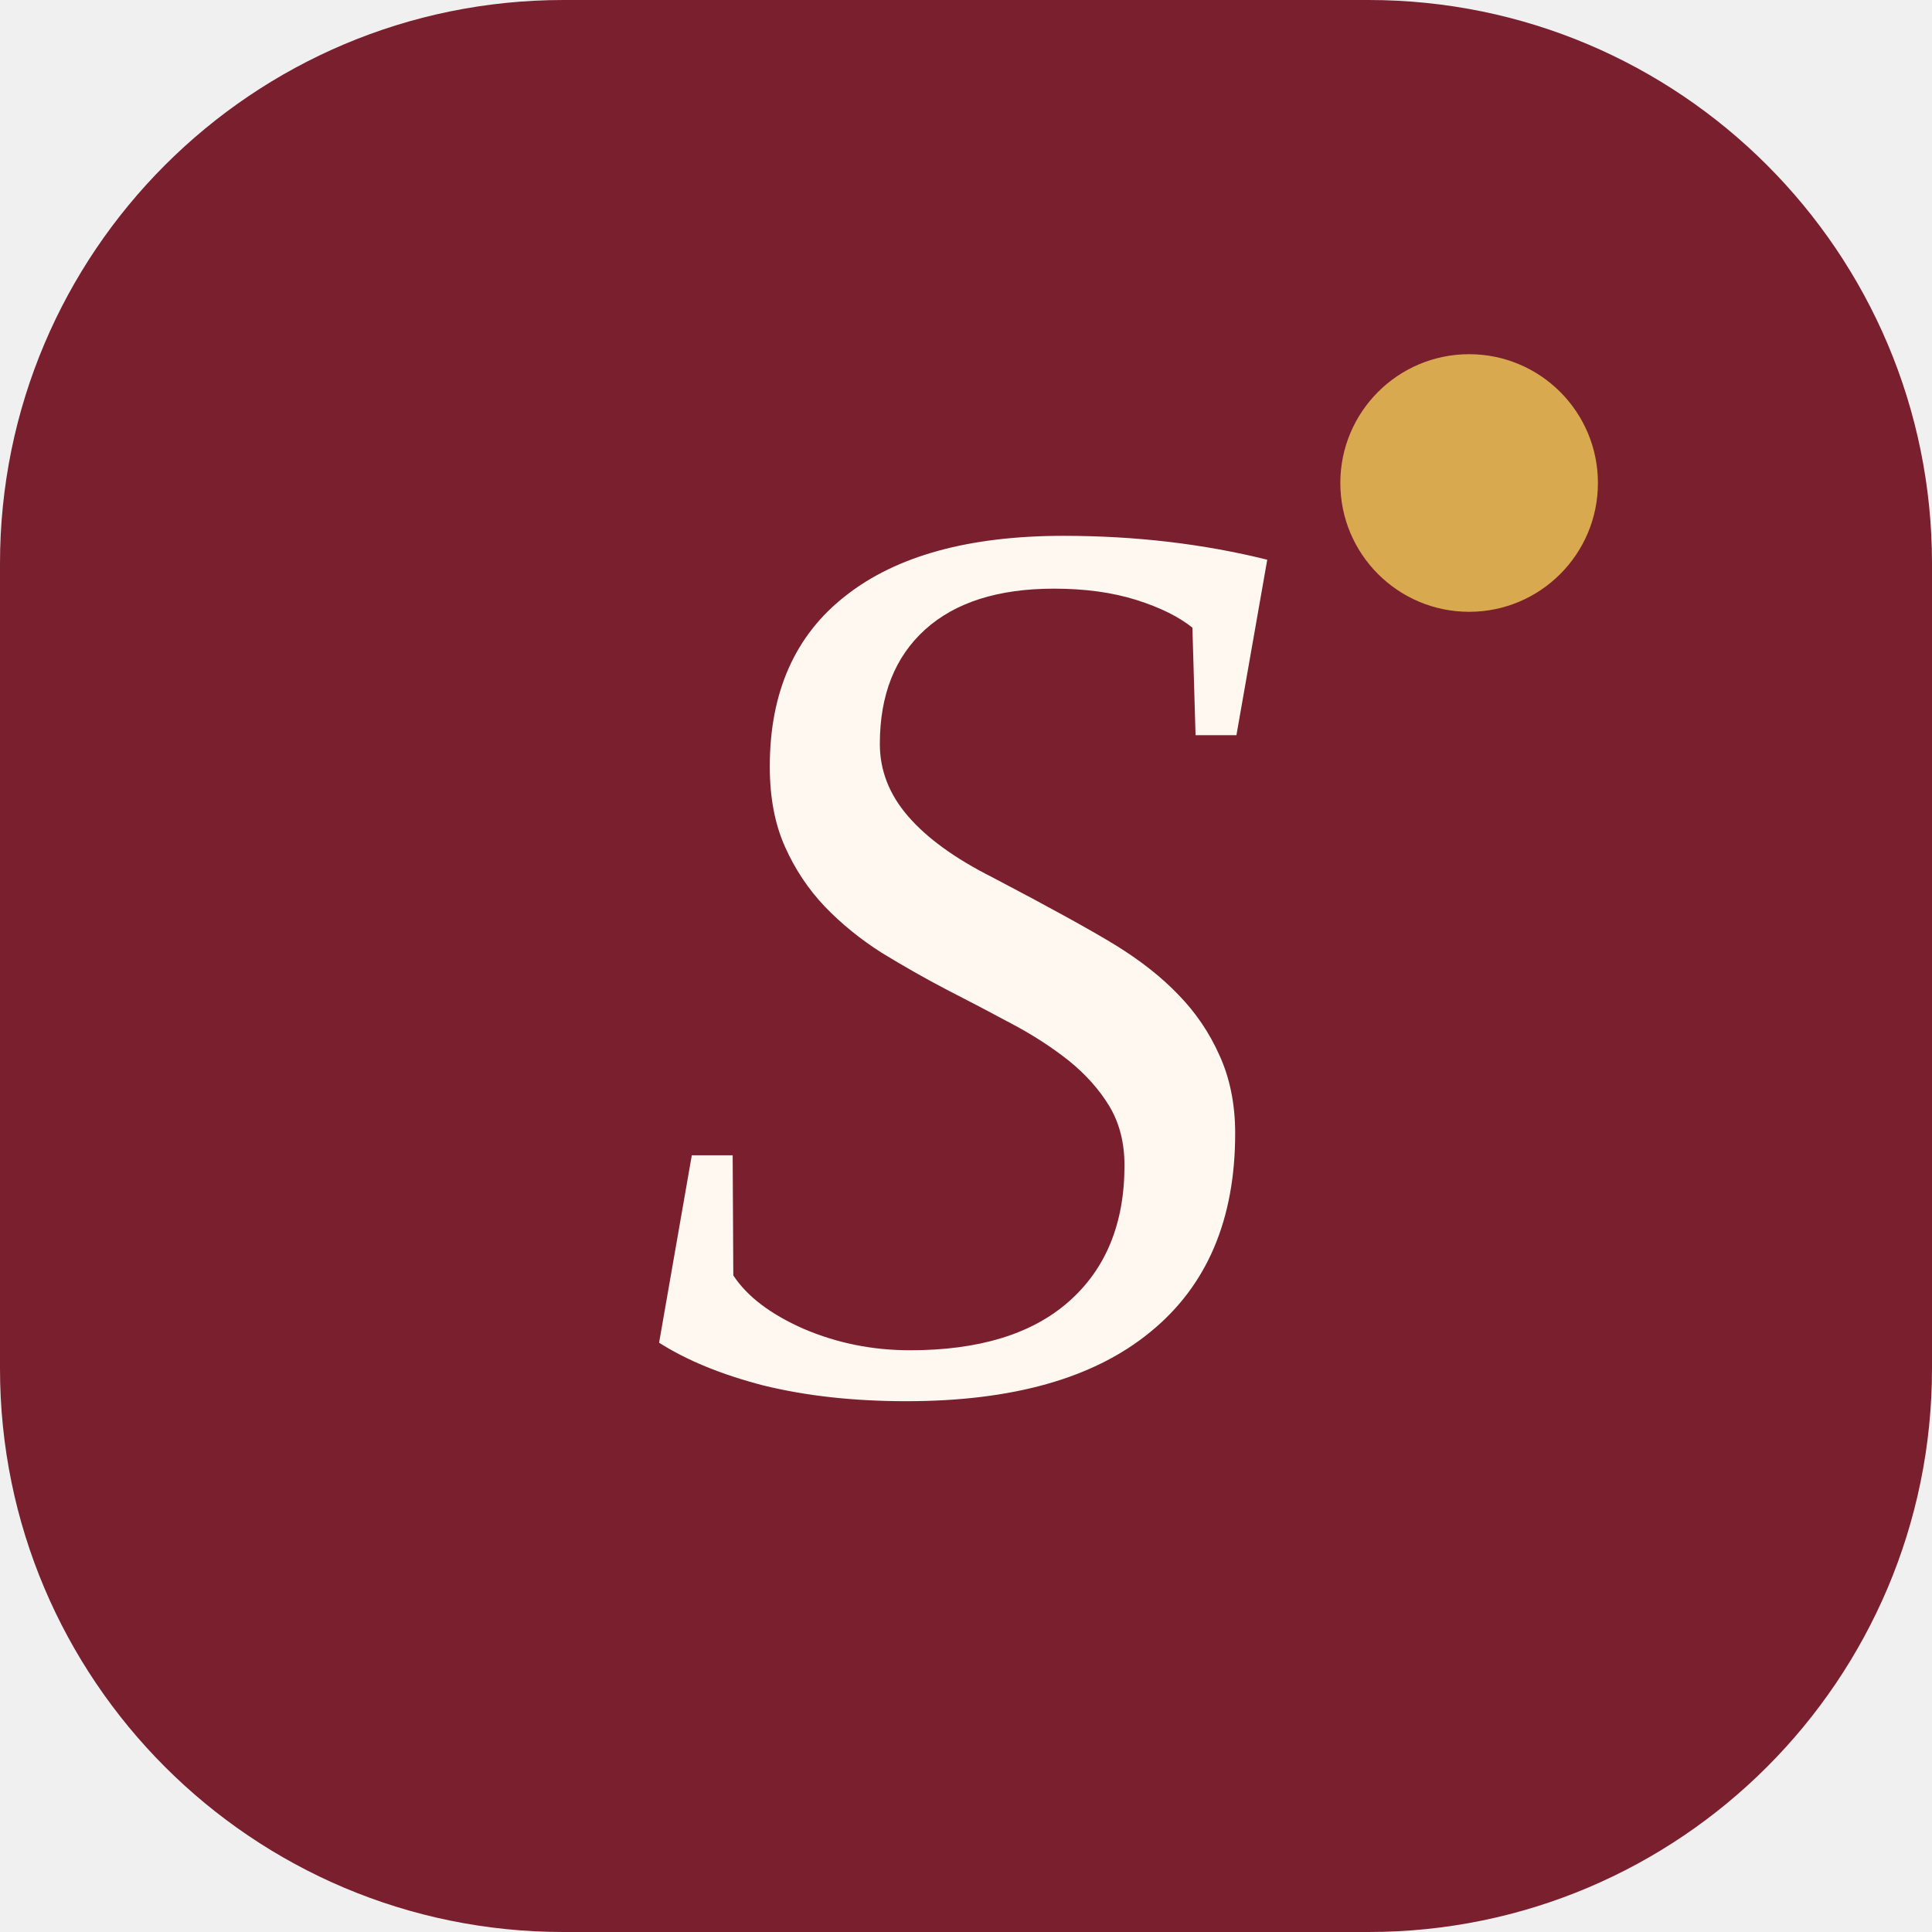
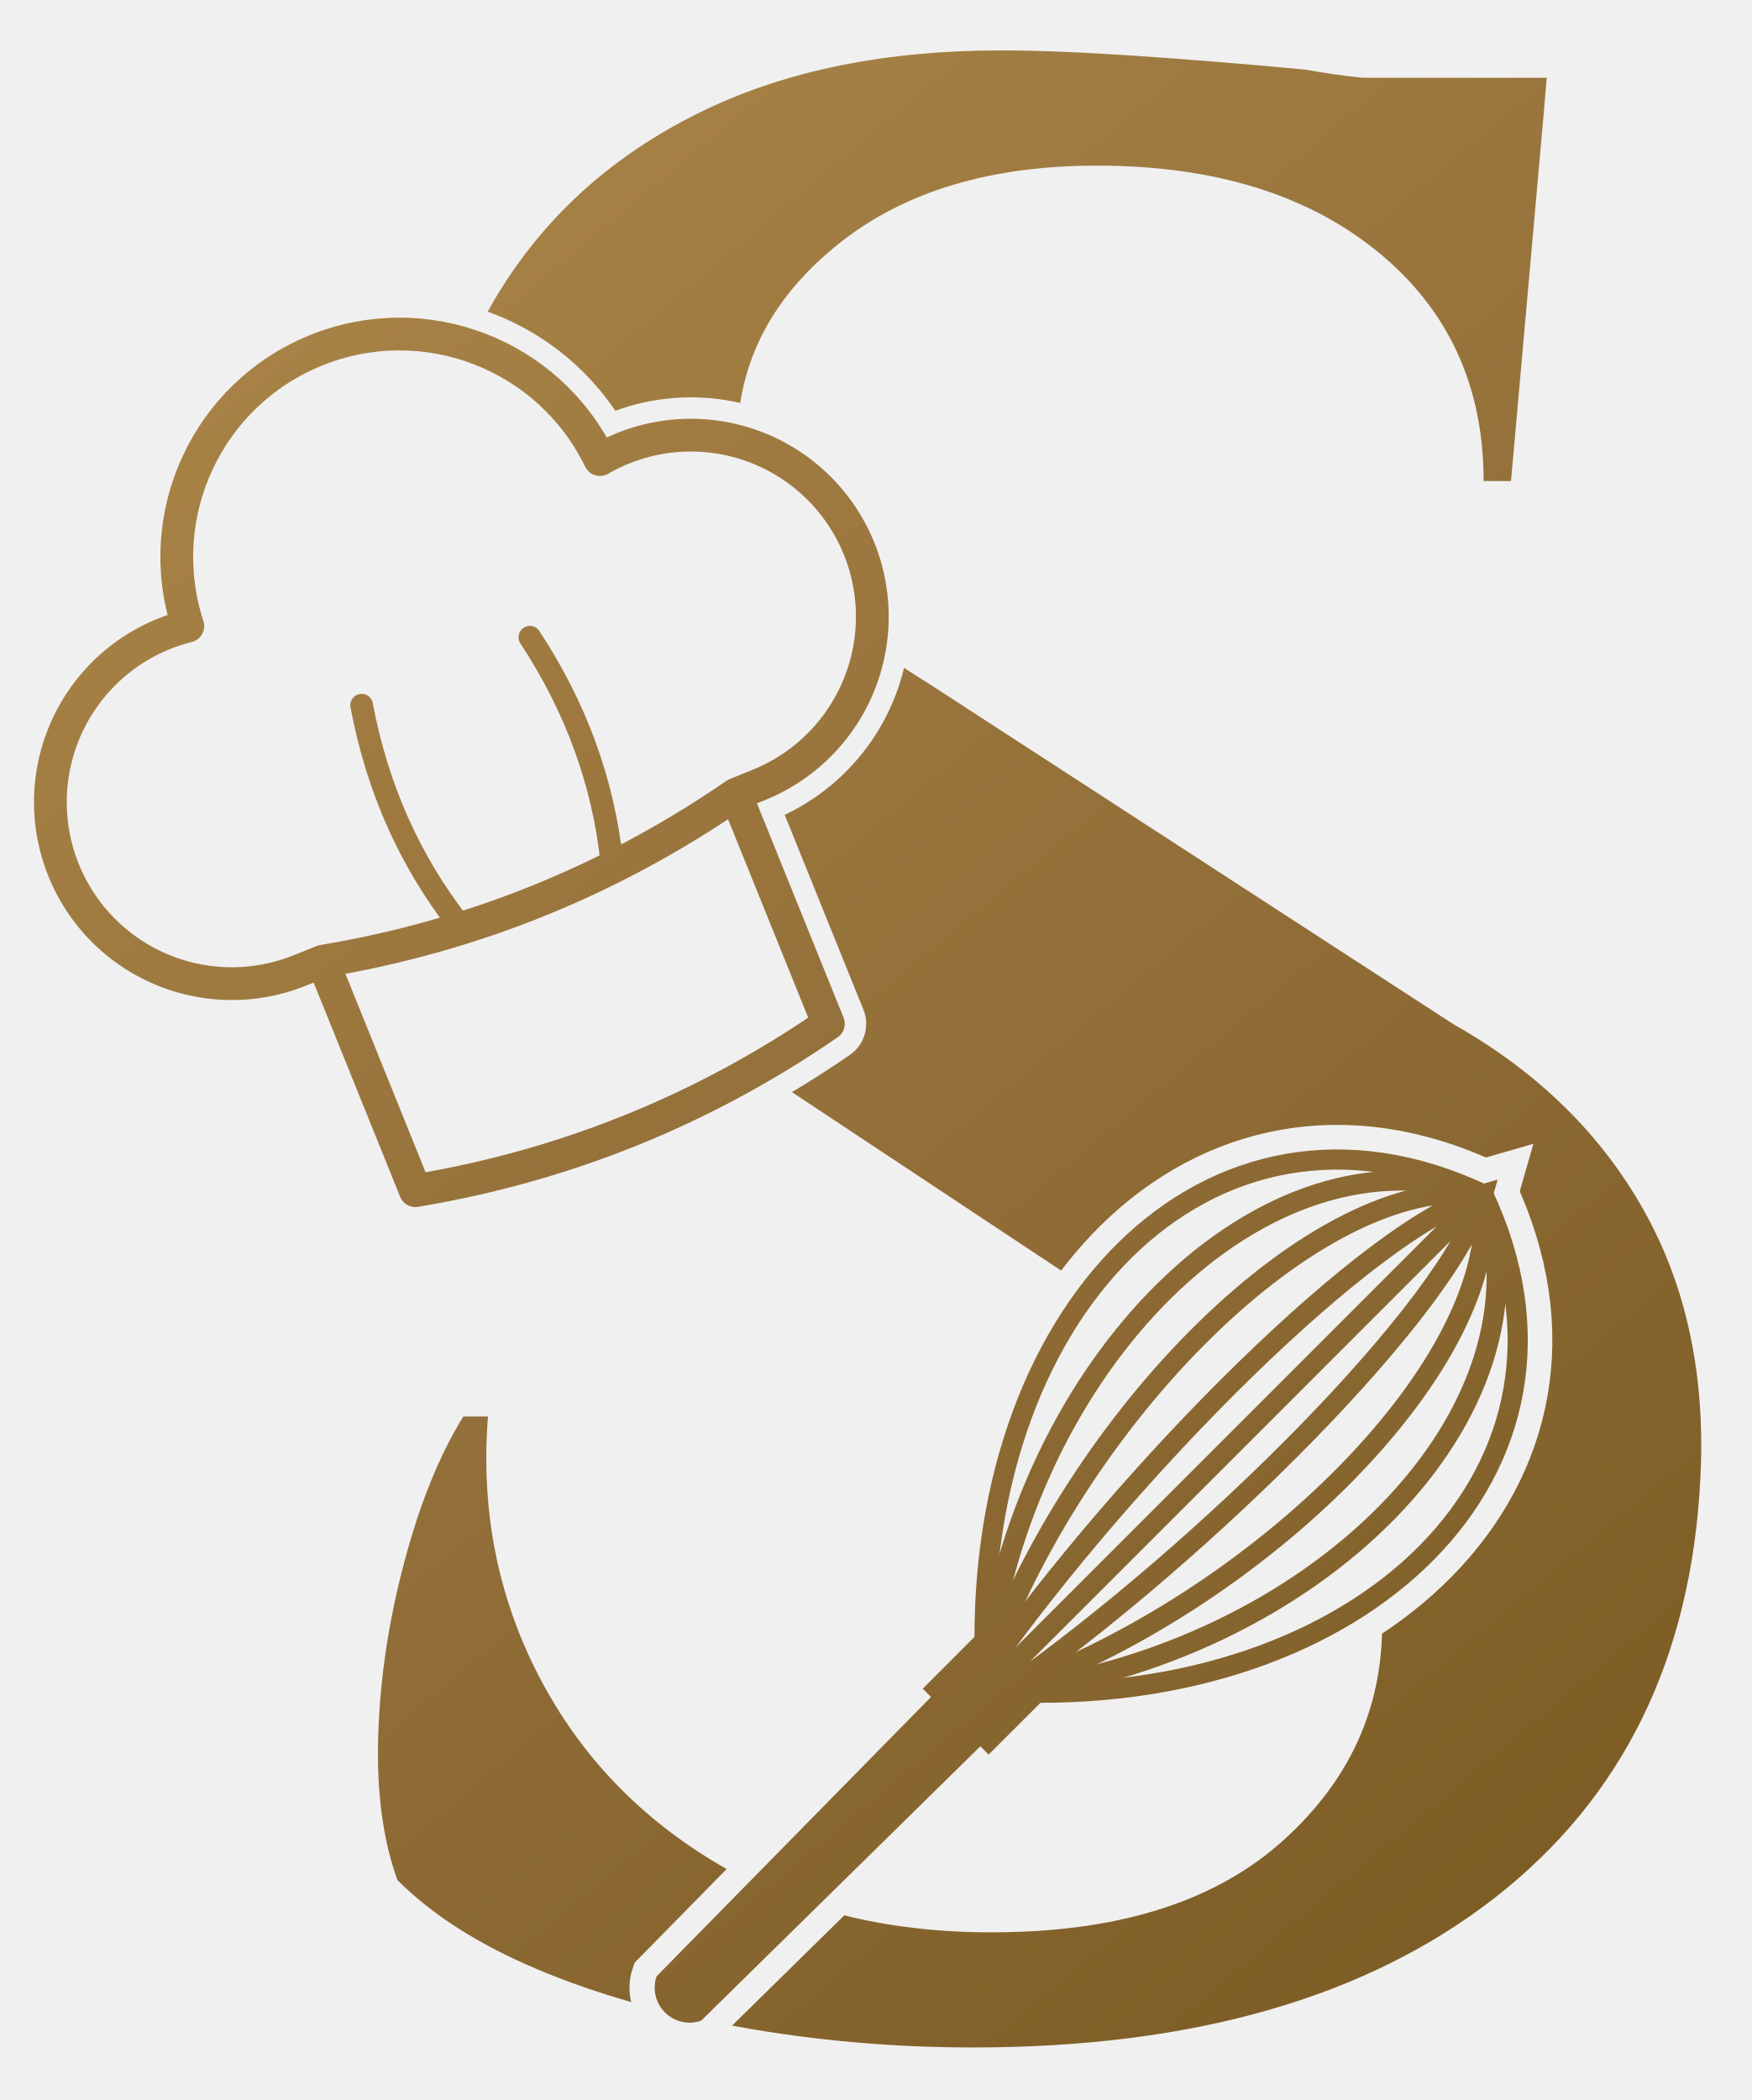
- <svg xmlns="http://www.w3.org/2000/svg" viewBox="0 0 48 48">
-   <rect width="48" height="48" rx="14" fill="#7a1f2e" />
-   <text x="24" y="34.5" text-anchor="middle" font-family="Georgia, 'Times New Roman', serif" font-style="italic" font-size="32" fill="#fff8f1">S</text>
-   <circle cx="36.5" cy="12" r="3.2" fill="#d8a94e" />
+ <svg xmlns="http://www.w3.org/2000/svg" viewBox="146 87 278.08 333.34">
+   <style>.a{stop-color:#b08a4a}.b{stop-color:#94703a}.c{stop-color:#77571f}@media (prefers-color-scheme:dark){.a{stop-color:#ecd39f}.b{stop-color:#d4b27a}.c{stop-color:#b48e4b}}</style>
+   <defs>
+     <linearGradient id="gold" gradientUnits="userSpaceOnUse" x1="146" y1="87" x2="424.08" y2="420.34">
+       <stop offset="0" class="a" />
+       <stop offset="0.5" class="b" />
+       <stop offset="1" class="c" />
+     </linearGradient>
+   </defs>
+   <mask id="knockout" maskUnits="userSpaceOnUse" x="0" y="0" width="660" height="612">
+     <rect width="660" height="612" fill="#fff" />
+     <path d="M197.23 239.58 L193.58 241.05 A28.81 28.81 0 1 1 175.82 186.38 A35.36 35.36 0 0 1 241.24 159.95 A28.81 28.81 0 1 1 266.43 211.61 L262.79 213.09 L277.51 249.51 Q247.67 270.04 211.94 276 Z" fill="#000" stroke="#000" stroke-width="12" stroke-linejoin="round" />
+     <g fill="none" stroke="#000" stroke-width="11" stroke-linecap="round">
+       <path d="M302.43 352.43 C299.81 295.39 337.91 256.05 381.44 276.56 C401.95 320.09 362.61 358.19 305.57 355.57" />
+       <path d="M302.43 352.43 C308.19 303.77 346.45 264.59 381.44 276.56 C393.41 311.55 354.23 349.81 305.57 355.57" />
+       <path d="M302.43 352.43 C316.56 312.14 354.99 273.13 381.44 276.56 C384.87 303.01 345.86 341.44 305.57 355.57" />
+       <path d="M302.43 352.43 C324.93 320.51 363.53 281.66 381.44 276.56 C376.34 294.47 337.49 333.07 305.57 355.57" />
+       <path d="M304 354 L381.44 276.56" />
+     </g>
+     <path d="M294.84 355.31 L250.24 400.7 A5.55 5.55 0 0 0 257.3 407.76 L302.69 363.16 Z" fill="#000" stroke="#000" stroke-width="8" />
+     <path d="M300.86 346.67 L311.33 357.14 L302.95 365.51 L292.49 355.05 Z" fill="#000" stroke="#000" stroke-width="8" />
+   </mask>
+   <path d="M304.89 95L304.89 95Q313.6 95 326.45 95.87Q339.29 96.74 353.23 98.05L353.23 98.05Q358.02 98.92 362.37 99.35L362.37 99.35L391.55 99.35L391.11 104.58Q391.11 104.58 391.11 104.58L391.11 104.58L385.88 163.36L381.53 163.36Q381.53 140.72 364.77 127Q348 113.29 320.13 113.29L320.13 113.29Q294.88 113.29 279.42 125.48Q263.96 137.67 263.09 155.09L263.09 155.09Q262.66 168.15 271.36 177.73Q280.07 187.31 293.57 195.59L293.57 195.59L376.74 249.58Q396.77 260.9 407 279.19Q417.24 297.48 415.93 321.86L415.93 321.86Q413.75 364.54 383.27 388.27Q352.79 412 300.54 412L300.54 412Q281.38 412 263.31 408.73Q245.24 405.47 231.3 399.59Q217.37 393.71 209.1 385.44L209.1 385.44Q205.61 375.86 206.05 362.36Q206.48 348.86 210.19 334.93Q213.89 320.99 219.55 311.85L219.55 311.85L223.47 311.85Q221.72 334.06 231.52 353Q241.32 371.94 260.26 383.04Q279.2 394.15 305.33 393.71L305.33 393.71Q334.07 393.28 349.74 379.12Q365.42 364.97 365.42 344.94L365.42 344.94Q365.42 331.44 357.36 320.56Q349.31 309.67 331.02 299.66L331.02 299.66L254.82 249.15Q231.74 236.08 221.29 215.62Q210.84 195.15 213.02 171.2L213.02 171.2Q215.19 148.56 226.51 131.36Q237.84 114.16 257.65 104.58Q277.46 95 304.89 95" fill="url(#gold)" mask="url(#knockout)" />
+   <g fill="none" stroke="url(#gold)" stroke-width="5.2" stroke-linejoin="round" stroke-linecap="round">
+     <path d="M197.23 239.58 L193.58 241.05 A28.81 28.81 0 1 1 175.82 186.38 A35.36 35.36 0 0 1 241.24 159.95 A28.81 28.81 0 1 1 266.43 211.61 L262.79 213.09 M197.23 239.58 L211.94 276 Q247.67 270.04 277.51 249.51 L262.79 213.09 Q232.95 233.62 197.23 239.58Z" />
+     <path d="M218.85 233.66 Q207.12 218.63 203.41 198.94" stroke-width="3.6" />
+     <path d="M243.13 223.85 Q241.12 204.89 230.12 188.15" stroke-width="3.6" />
+   </g>
+   <g fill="none" stroke="url(#gold)" stroke-width="3.2" stroke-linecap="round">
+     <path d="M302.43 352.43 C299.81 295.39 337.91 256.05 381.44 276.56 C401.95 320.09 362.61 358.19 305.57 355.57" />
+     <path d="M302.43 352.43 C308.19 303.77 346.45 264.59 381.44 276.56 C393.41 311.55 354.23 349.81 305.57 355.57" />
+     <path d="M302.43 352.43 C316.56 312.14 354.99 273.13 381.44 276.56 C384.87 303.01 345.86 341.44 305.57 355.57" />
+     <path d="M302.43 352.43 C324.93 320.51 363.53 281.66 381.44 276.56 C376.34 294.47 337.49 333.07 305.57 355.57" />
+     <path d="M304 354 L381.44 276.56" />
+   </g>
+   <path d="M300.86 346.67 L311.33 357.14 L302.95 365.51 L292.49 355.05 Z" fill="url(#gold)" />
+   <path d="M294.84 355.31 L250.24 400.7 A5.55 5.55 0 0 0 257.3 407.76 L302.69 363.16 Z" fill="url(#gold)" />
</svg>
